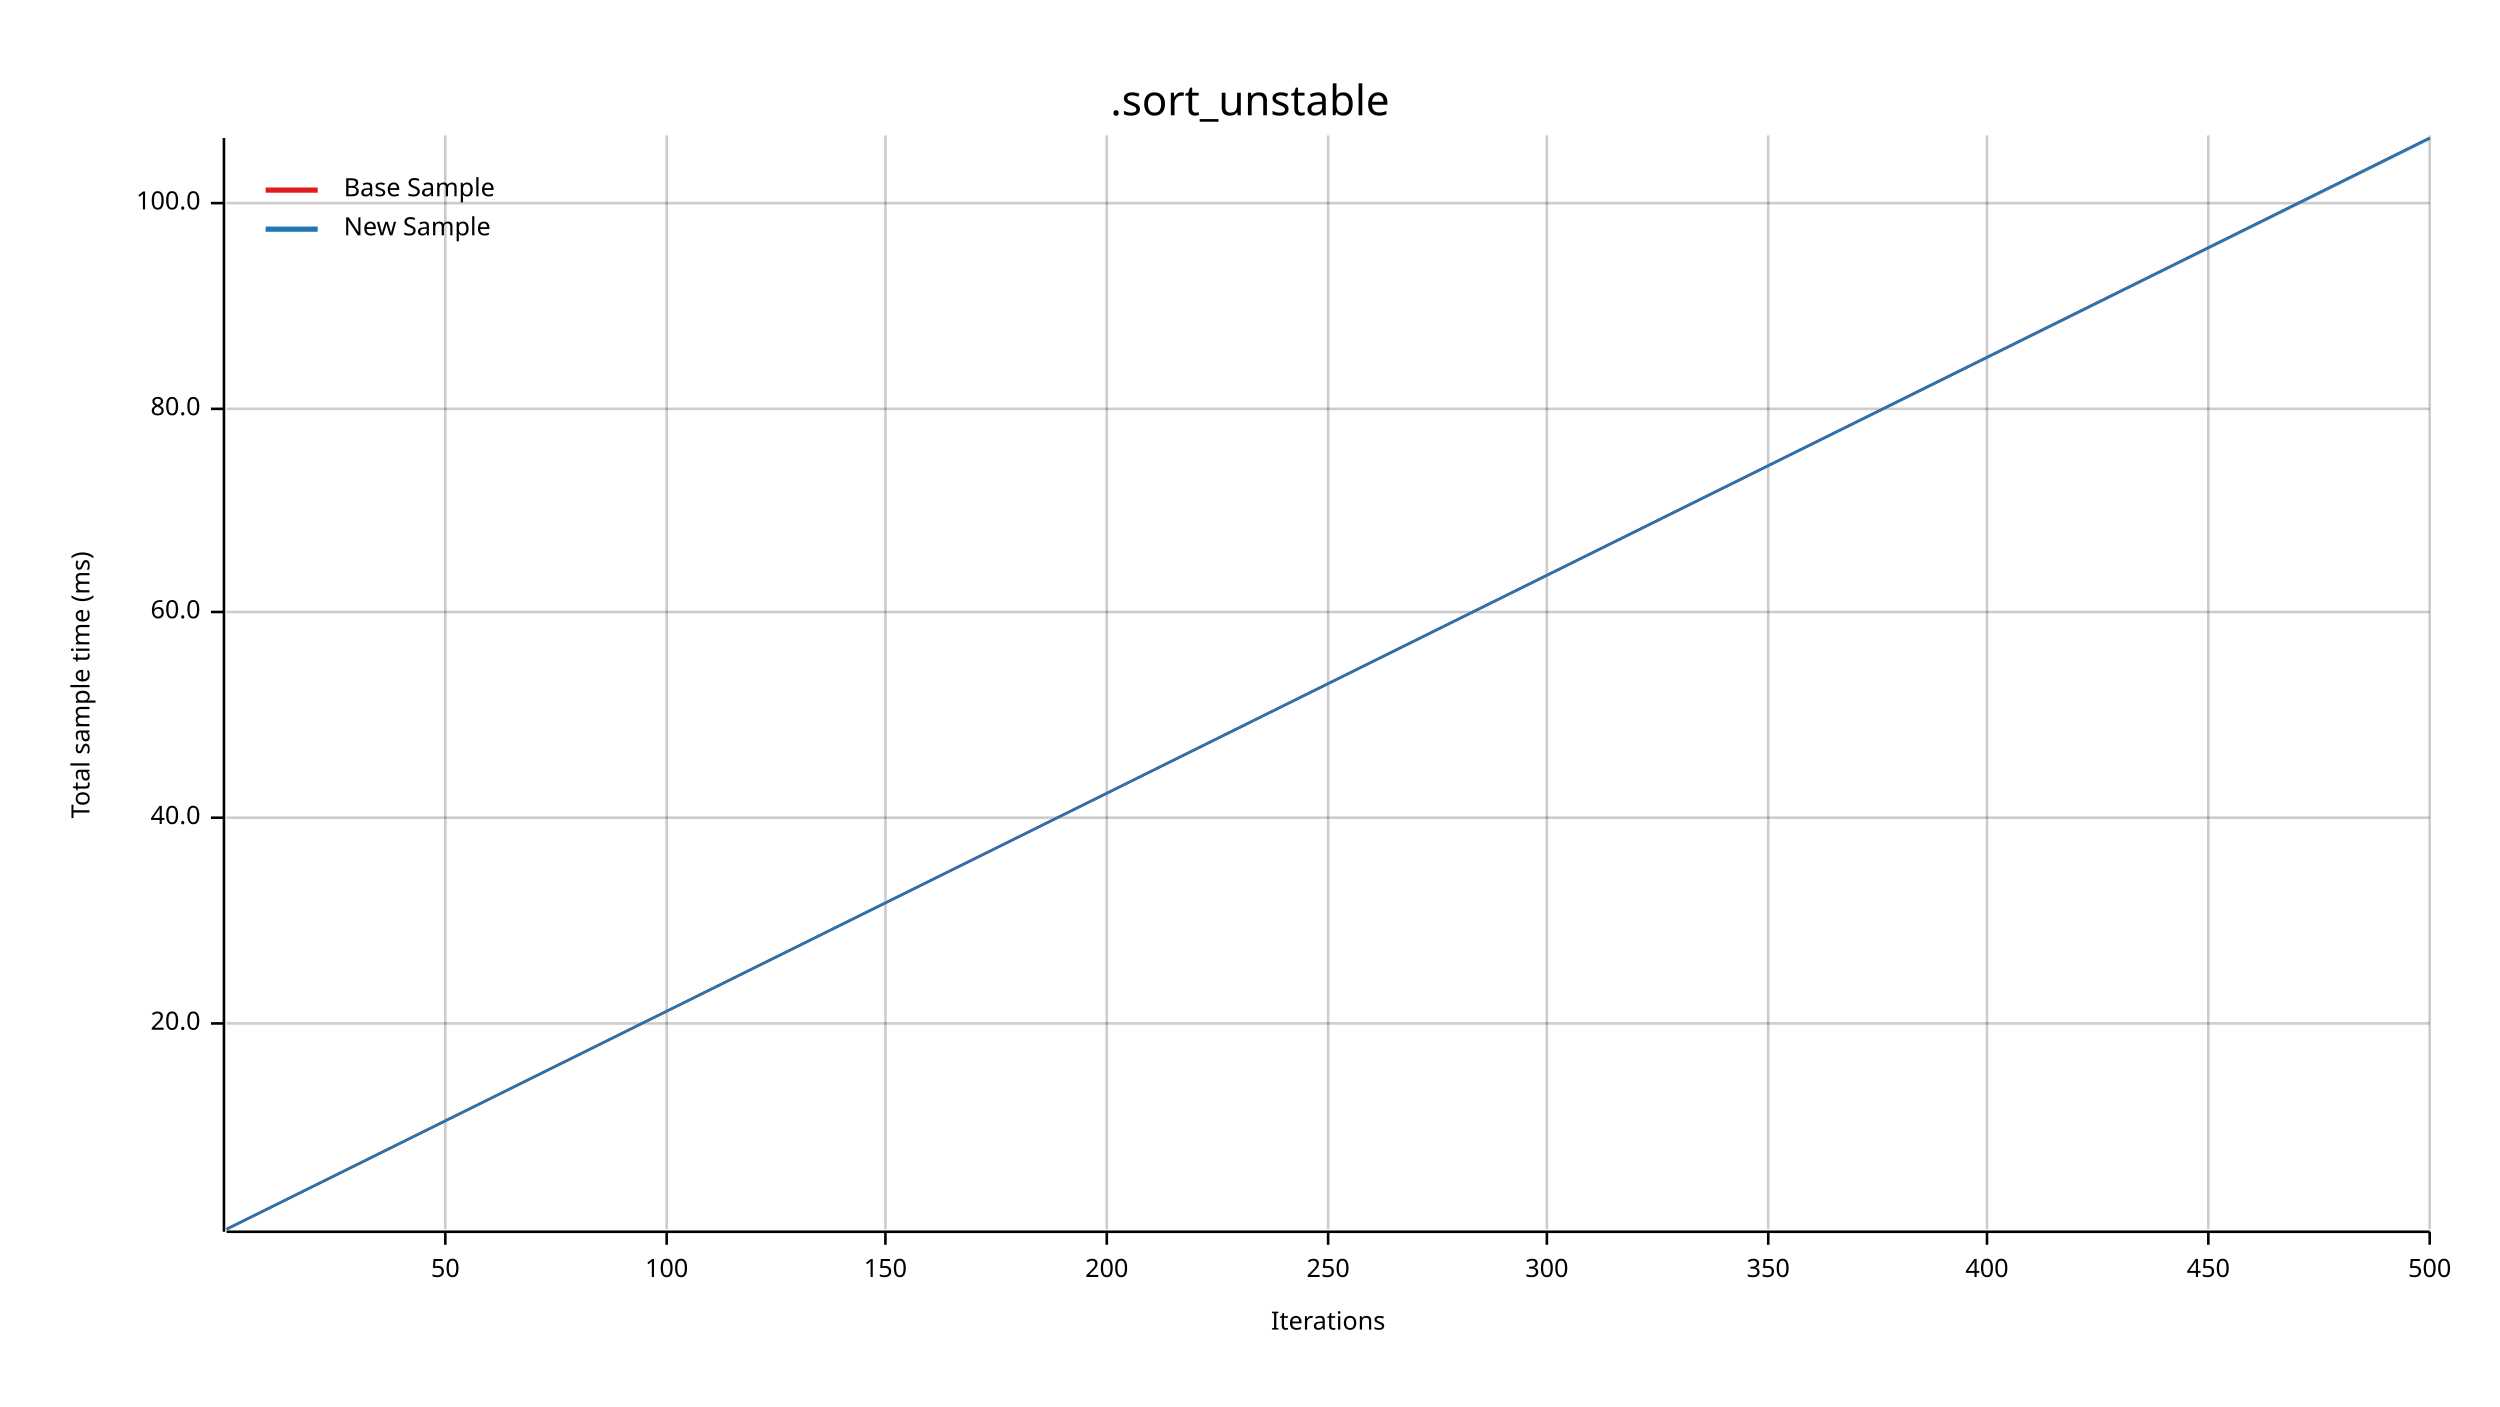
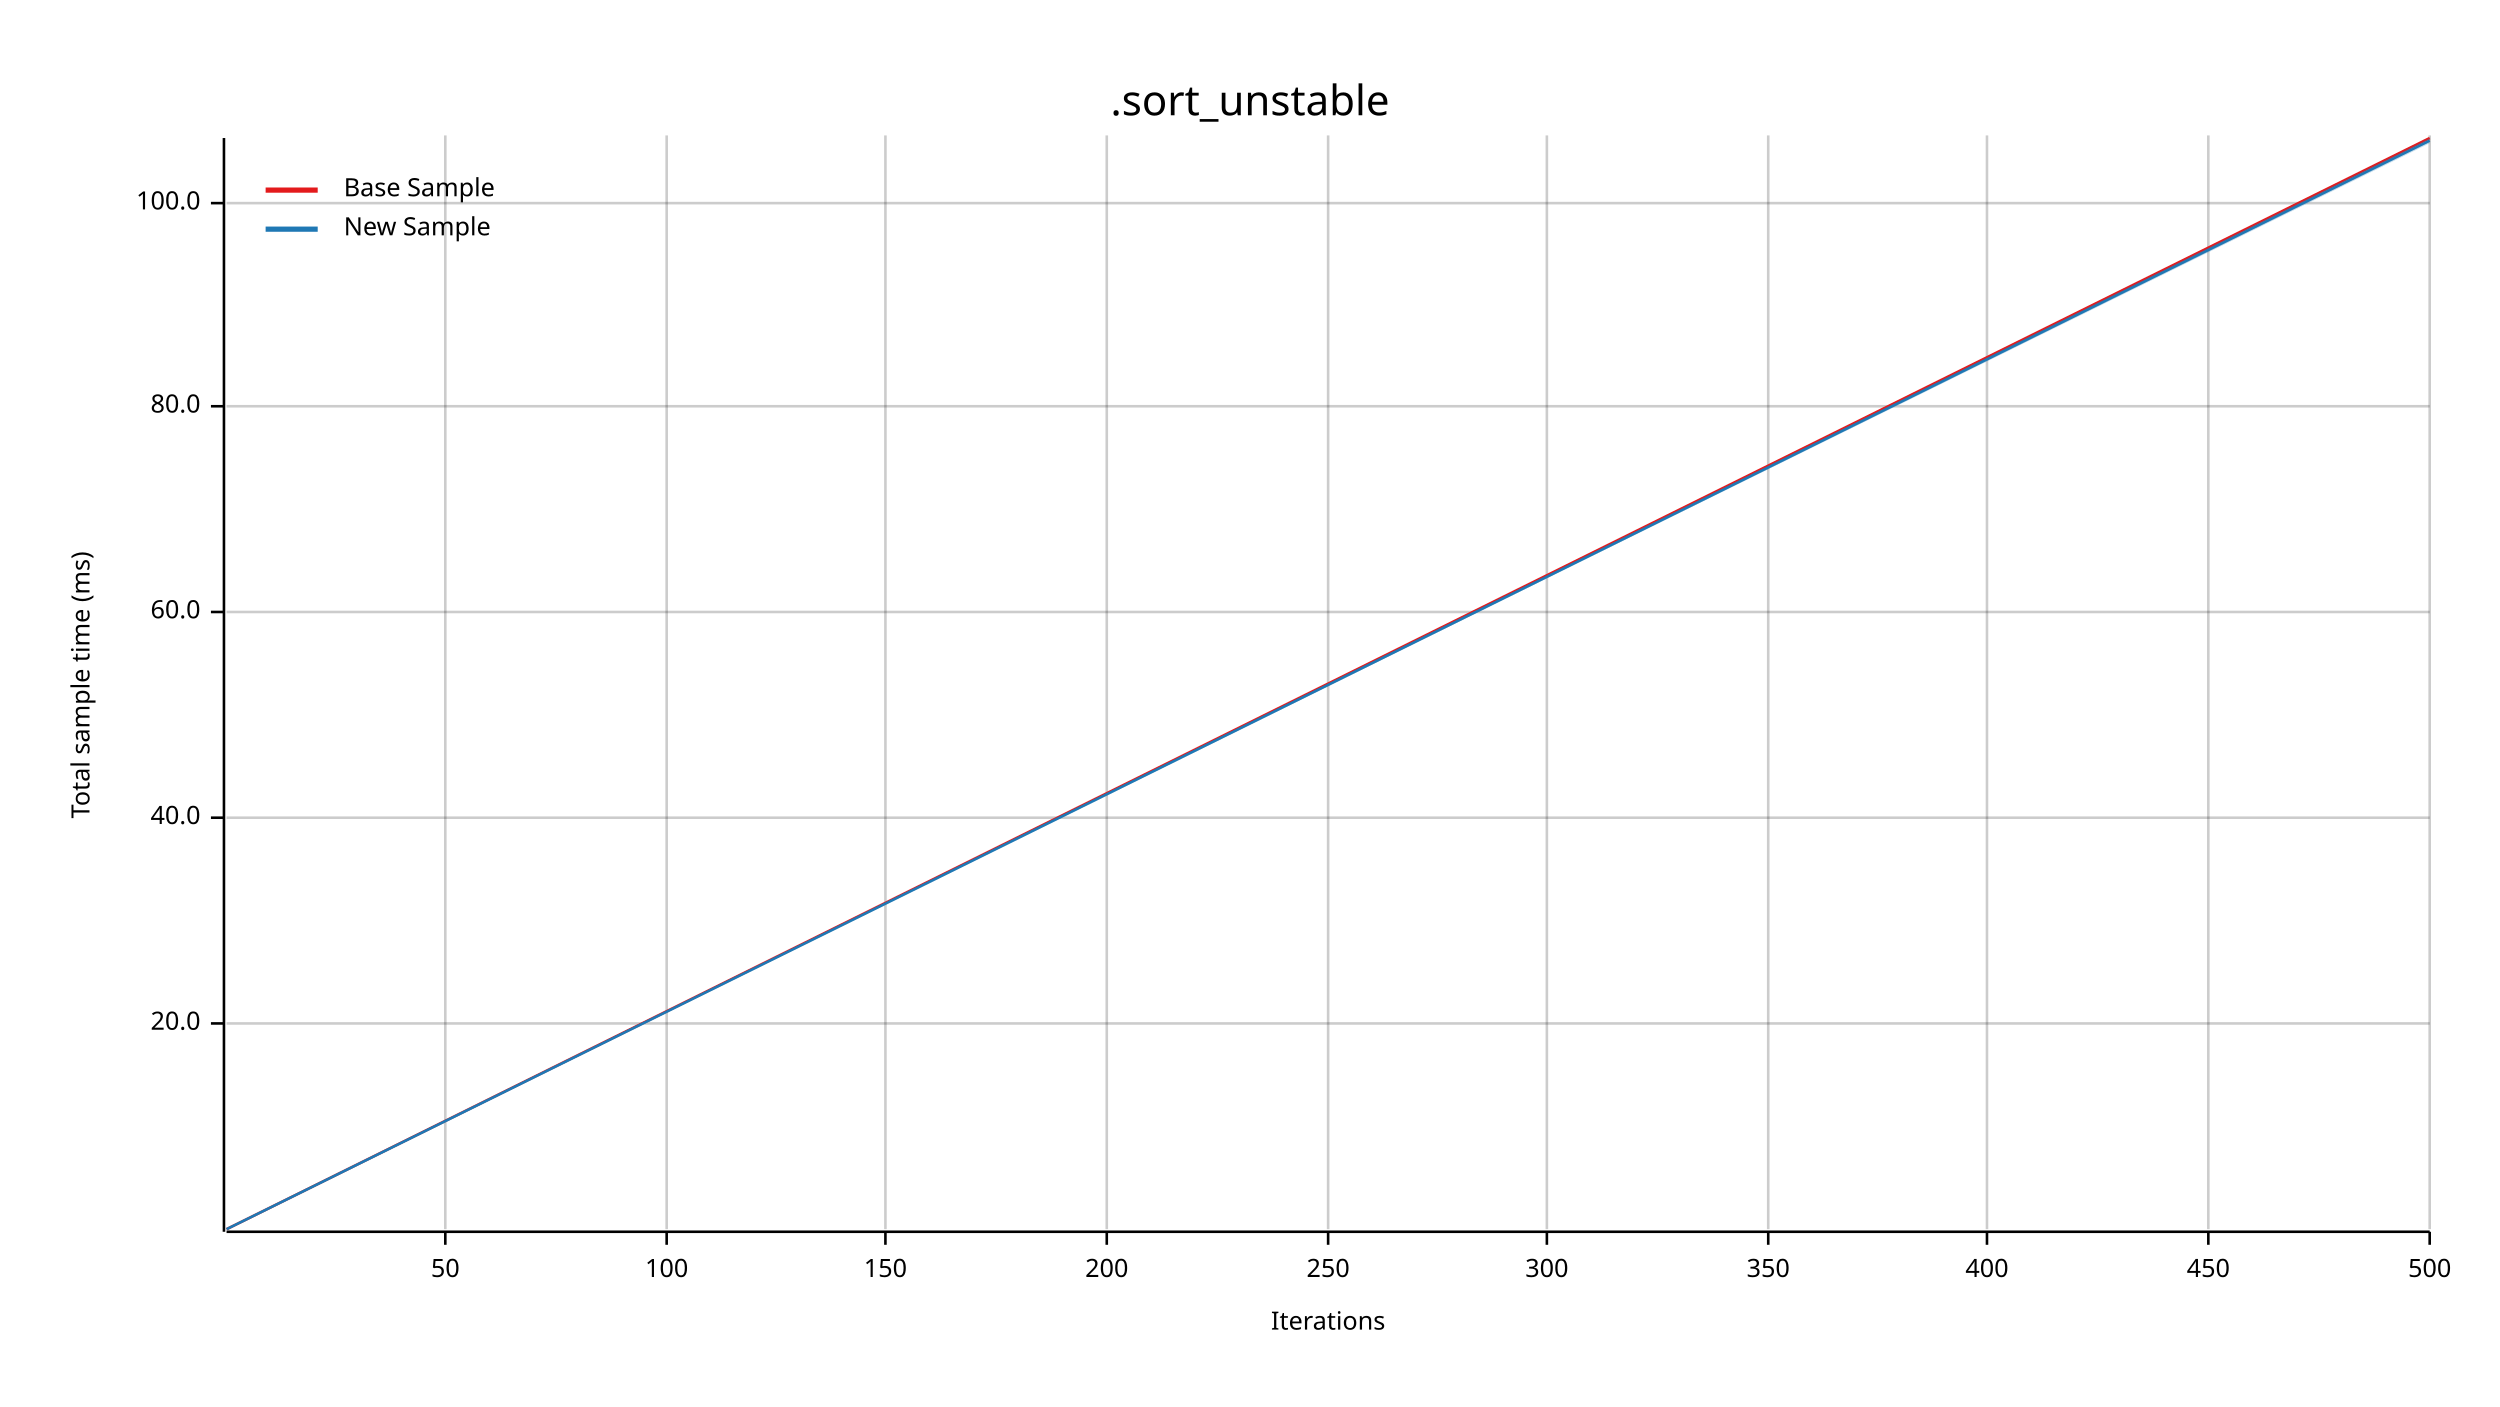
<svg xmlns="http://www.w3.org/2000/svg" width="960" height="540" viewBox="0 0 960 540">
  <text x="480" y="32" dy="0.76em" text-anchor="middle" font-family="sans-serif" font-size="16.129" opacity="1" fill="#000000">
.sort_unstable
</text>
  <text x="27" y="263" dy="0.76em" text-anchor="middle" font-family="sans-serif" font-size="9.677" opacity="1" fill="#000000" transform="rotate(270, 27, 263)">
Total sample time (ms)
</text>
  <text x="510" y="513" dy="-0.5ex" text-anchor="middle" font-family="sans-serif" font-size="9.677" opacity="1" fill="#000000">
Iterations
</text>
  <line opacity="0.2" stroke="#000000" stroke-width="1" x1="171" y1="472" x2="171" y2="52" />
  <line opacity="0.2" stroke="#000000" stroke-width="1" x1="256" y1="472" x2="256" y2="52" />
  <line opacity="0.2" stroke="#000000" stroke-width="1" x1="340" y1="472" x2="340" y2="52" />
  <line opacity="0.2" stroke="#000000" stroke-width="1" x1="425" y1="472" x2="425" y2="52" />
  <line opacity="0.2" stroke="#000000" stroke-width="1" x1="510" y1="472" x2="510" y2="52" />
  <line opacity="0.2" stroke="#000000" stroke-width="1" x1="594" y1="472" x2="594" y2="52" />
  <line opacity="0.2" stroke="#000000" stroke-width="1" x1="679" y1="472" x2="679" y2="52" />
  <line opacity="0.2" stroke="#000000" stroke-width="1" x1="763" y1="472" x2="763" y2="52" />
  <line opacity="0.2" stroke="#000000" stroke-width="1" x1="848" y1="472" x2="848" y2="52" />
  <line opacity="0.2" stroke="#000000" stroke-width="1" x1="933" y1="472" x2="933" y2="52" />
  <line opacity="0.2" stroke="#000000" stroke-width="1" x1="87" y1="393" x2="933" y2="393" />
  <line opacity="0.2" stroke="#000000" stroke-width="1" x1="87" y1="314" x2="933" y2="314" />
  <line opacity="0.2" stroke="#000000" stroke-width="1" x1="87" y1="235" x2="933" y2="235" />
-   <line opacity="0.2" stroke="#000000" stroke-width="1" x1="87" y1="157" x2="933" y2="157" />
+   <line opacity="0.2" stroke="#000000" stroke-width="1" x1="87" y1="156" x2="933" y2="156" />
  <line opacity="0.2" stroke="#000000" stroke-width="1" x1="87" y1="78" x2="933" y2="78" />
  <polyline fill="none" opacity="1" stroke="#000000" stroke-width="1" points="86,53 86,473 " />
  <text x="77" y="393" dy="0.5ex" text-anchor="end" font-family="sans-serif" font-size="9.677" opacity="1" fill="#000000">
20.0
</text>
  <polyline fill="none" opacity="1" stroke="#000000" stroke-width="1" points="81,393 86,393 " />
  <text x="77" y="314" dy="0.5ex" text-anchor="end" font-family="sans-serif" font-size="9.677" opacity="1" fill="#000000">
40.0
</text>
  <polyline fill="none" opacity="1" stroke="#000000" stroke-width="1" points="81,314 86,314 " />
  <text x="77" y="235" dy="0.5ex" text-anchor="end" font-family="sans-serif" font-size="9.677" opacity="1" fill="#000000">
60.0
</text>
  <polyline fill="none" opacity="1" stroke="#000000" stroke-width="1" points="81,235 86,235 " />
-   <text x="77" y="157" dy="0.5ex" text-anchor="end" font-family="sans-serif" font-size="9.677" opacity="1" fill="#000000">
+   <text x="77" y="156" dy="0.5ex" text-anchor="end" font-family="sans-serif" font-size="9.677" opacity="1" fill="#000000">
80.0
</text>
-   <polyline fill="none" opacity="1" stroke="#000000" stroke-width="1" points="81,157 86,157 " />
+   <polyline fill="none" opacity="1" stroke="#000000" stroke-width="1" points="81,156 86,156 " />
  <text x="77" y="78" dy="0.5ex" text-anchor="end" font-family="sans-serif" font-size="9.677" opacity="1" fill="#000000">
100.0
</text>
  <polyline fill="none" opacity="1" stroke="#000000" stroke-width="1" points="81,78 86,78 " />
  <polyline fill="none" opacity="1" stroke="#000000" stroke-width="1" points="87,473 933,473 " />
  <text x="171" y="483" dy="0.76em" text-anchor="middle" font-family="sans-serif" font-size="9.677" opacity="1" fill="#000000">
50
</text>
  <polyline fill="none" opacity="1" stroke="#000000" stroke-width="1" points="171,473 171,478 " />
  <text x="256" y="483" dy="0.76em" text-anchor="middle" font-family="sans-serif" font-size="9.677" opacity="1" fill="#000000">
100
</text>
  <polyline fill="none" opacity="1" stroke="#000000" stroke-width="1" points="256,473 256,478 " />
  <text x="340" y="483" dy="0.76em" text-anchor="middle" font-family="sans-serif" font-size="9.677" opacity="1" fill="#000000">
150
</text>
  <polyline fill="none" opacity="1" stroke="#000000" stroke-width="1" points="340,473 340,478 " />
  <text x="425" y="483" dy="0.76em" text-anchor="middle" font-family="sans-serif" font-size="9.677" opacity="1" fill="#000000">
200
</text>
  <polyline fill="none" opacity="1" stroke="#000000" stroke-width="1" points="425,473 425,478 " />
  <text x="510" y="483" dy="0.76em" text-anchor="middle" font-family="sans-serif" font-size="9.677" opacity="1" fill="#000000">
250
</text>
  <polyline fill="none" opacity="1" stroke="#000000" stroke-width="1" points="510,473 510,478 " />
  <text x="594" y="483" dy="0.76em" text-anchor="middle" font-family="sans-serif" font-size="9.677" opacity="1" fill="#000000">
300
</text>
  <polyline fill="none" opacity="1" stroke="#000000" stroke-width="1" points="594,473 594,478 " />
  <text x="679" y="483" dy="0.76em" text-anchor="middle" font-family="sans-serif" font-size="9.677" opacity="1" fill="#000000">
350
</text>
  <polyline fill="none" opacity="1" stroke="#000000" stroke-width="1" points="679,473 679,478 " />
  <text x="763" y="483" dy="0.76em" text-anchor="middle" font-family="sans-serif" font-size="9.677" opacity="1" fill="#000000">
400
</text>
  <polyline fill="none" opacity="1" stroke="#000000" stroke-width="1" points="763,473 763,478 " />
  <text x="848" y="483" dy="0.76em" text-anchor="middle" font-family="sans-serif" font-size="9.677" opacity="1" fill="#000000">
450
</text>
  <polyline fill="none" opacity="1" stroke="#000000" stroke-width="1" points="848,473 848,478 " />
  <text x="933" y="483" dy="0.76em" text-anchor="middle" font-family="sans-serif" font-size="9.677" opacity="1" fill="#000000">
500
</text>
  <polyline fill="none" opacity="1" stroke="#000000" stroke-width="1" points="933,473 933,478 " />
  <polyline fill="none" opacity="1" stroke="#E31A1C" stroke-width="1" points="87,472 933,53 " />
-   <polygon opacity="0.25" fill="#E31A1C" points="87,472 933,53 933,53 " />
-   <polyline fill="none" opacity="1" stroke="#1F78B4" stroke-width="1" points="87,472 933,53 " />
-   <polygon opacity="0.25" fill="#1F78B4" points="87,472 933,54 933,53 " />
+   <polygon opacity="0.25" fill="#E31A1C" points="87,472 933,54 933,53 " />
+   <polyline fill="none" opacity="1" stroke="#1F78B4" stroke-width="1" points="87,472 933,54 " />
+   <polygon opacity="0.25" fill="#1F78B4" points="87,472 933,55 933,53 " />
  <text x="132" y="68" dy="0.76em" text-anchor="start" font-family="sans-serif" font-size="9.677" opacity="1" fill="#000000">
Base Sample
</text>
  <text x="132" y="83" dy="0.76em" text-anchor="start" font-family="sans-serif" font-size="9.677" opacity="1" fill="#000000">
New Sample
</text>
  <polyline fill="none" opacity="1" stroke="#E31A1C" stroke-width="2" points="102,73 122,73 " />
  <polyline fill="none" opacity="1" stroke="#1F78B4" stroke-width="2" points="102,88 122,88 " />
</svg>
